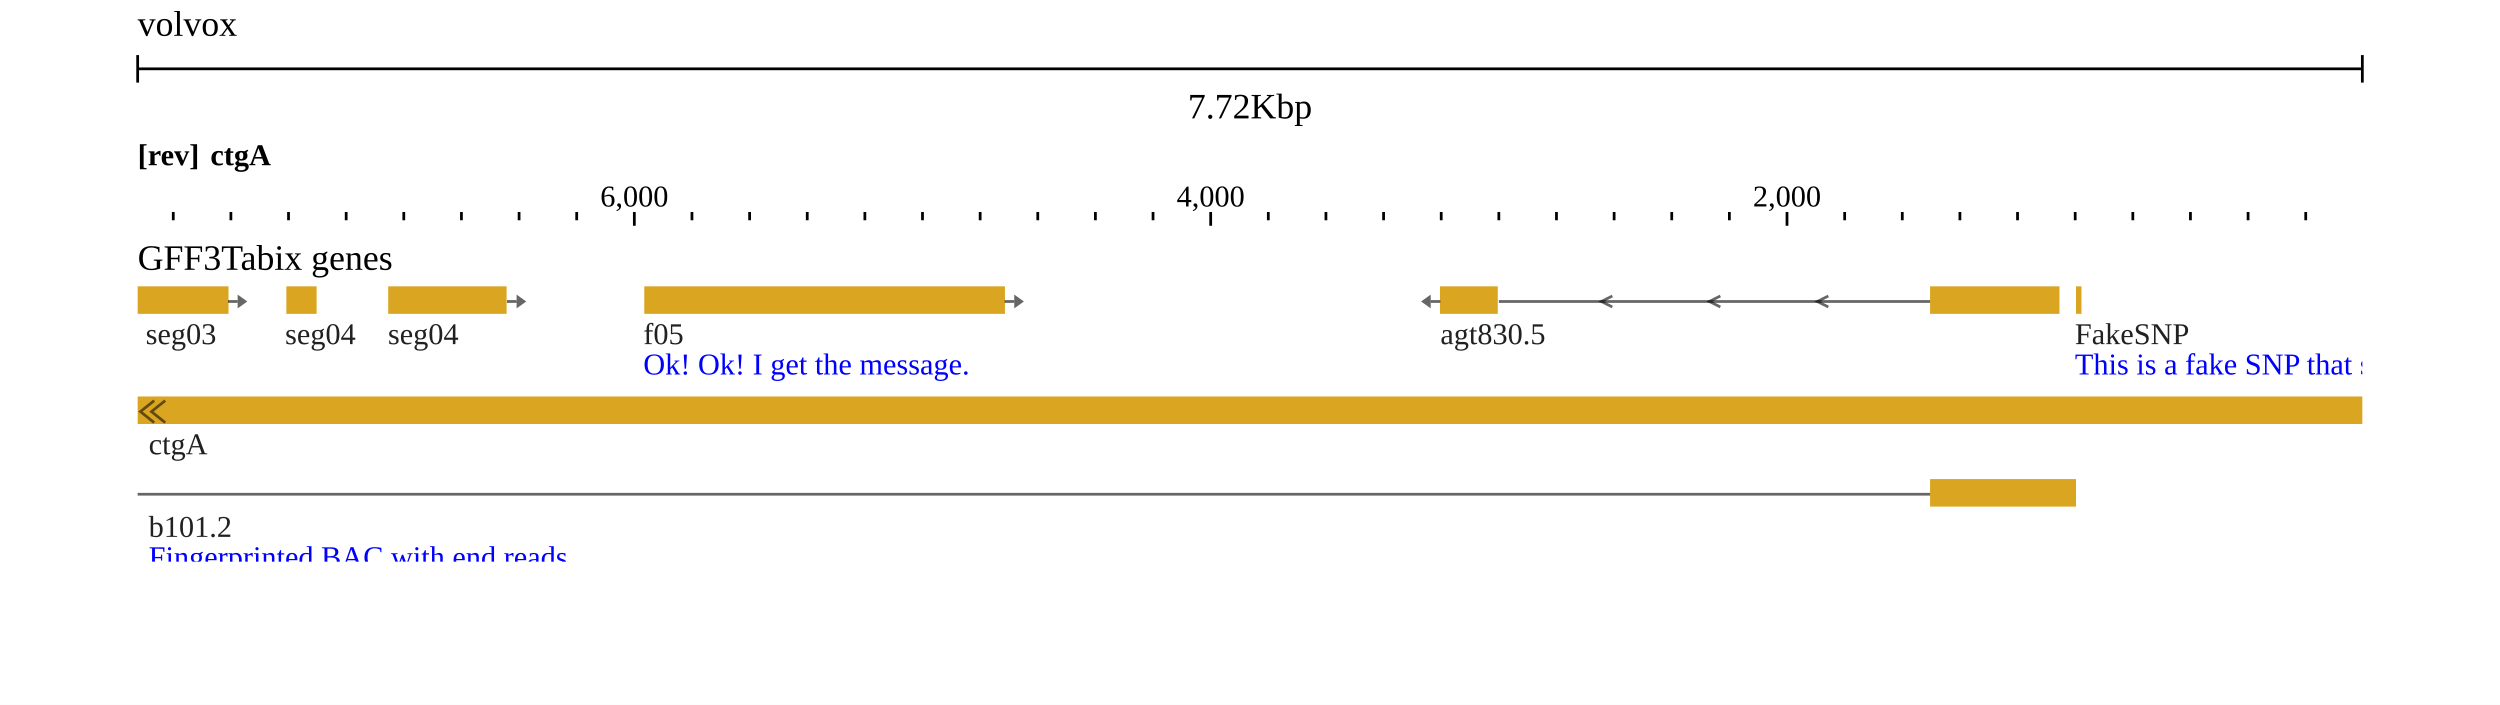
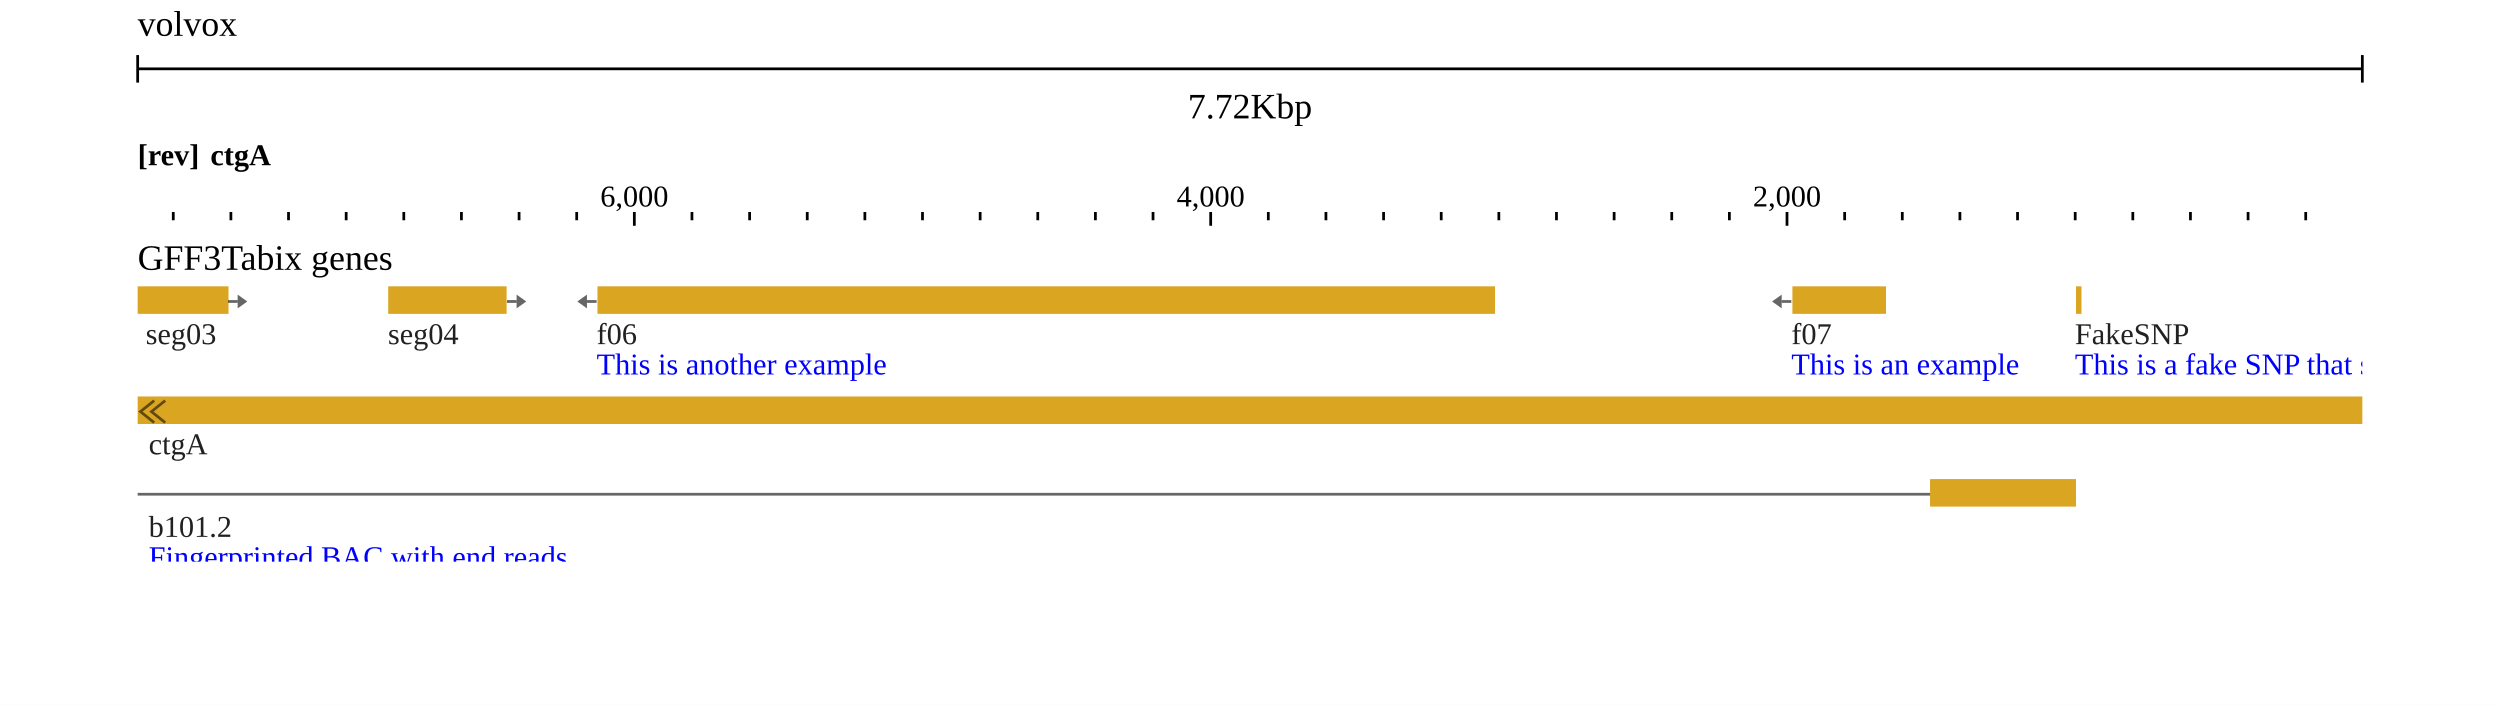
<svg xmlns="http://www.w3.org/2000/svg" width="908" height="256" viewBox="0 0 908 256">
  <rect width="908" height="256" fill="#ffffff" />
  <g transform="translate(50 0)">
    <g transform="translate(0)">
      <g id="header">
        <text x="0" y="13" font-size="13" fill="#000000">volvox</text>
        <g transform="translate(0 25)">
          <line x1="0" x2="808" y1="0" y2="0" stroke="#000000" />
          <line x1="0" x2="0" y1="-5" y2="5" stroke="#000000" />
          <line x1="808" x2="808" y1="-5" y2="5" stroke="#000000" />
          <text x="404" y="18" text-anchor="middle" font-size="13" fill="#000000">7.72Kbp</text>
        </g>
        <g transform="translate(0 50)">
          <defs>
            <clipPath id="ruler-clip-0">
              <rect x="0" y="0" width="808" height="34" />
            </clipPath>
          </defs>
          <g clip-path="url(#ruler-clip-0)">
            <path d="M599.04 27V32M389.72 27V32M180.39 27V32M-28.94 27V32M-238.26 27V32M787.44 27V30M766.5 27V30M745.57 27V30M724.64 27V30M703.71 27V30M682.77 27V30M661.84 27V30M640.91 27V30M619.98 27V30M578.11 27V30M557.18 27V30M536.25 27V30M515.31 27V30M494.38 27V30M473.45 27V30M452.52 27V30M431.58 27V30M410.65 27V30M368.78 27V30M347.85 27V30M326.92 27V30M305.99 27V30M285.05 27V30M264.12 27V30M243.19 27V30M222.26 27V30M201.32 27V30M159.46 27V30M138.53 27V30M117.59 27V30M96.66 27V30M75.73 27V30M54.79 27V30M33.86 27V30M12.93 27V30M-8 27V30M-49.87 27V30M-70.8 27V30M-91.73 27V30M-112.67 27V30M-133.6 27V30M-154.53 27V30M-175.46 27V30M-196.4 27V30M-217.33 27V30M-259.19 27V30M-280.13 27V30M-301.06 27V30M-321.99 27V30M-342.93 27V30M-363.86 27V30M-384.79 27V30M-405.72 27V30" stroke-width="1" stroke="#000000" fill="none" />
            <text x="599.04" y="25" text-anchor="middle" font-size="11" fill="#000000">2,000</text>
            <text x="389.72" y="25" text-anchor="middle" font-size="11" fill="#000000">4,000</text>
            <text x="180.39" y="25" text-anchor="middle" font-size="11" fill="#000000">6,000</text>
            <text x="0" y="10" font-size="11" font-weight="bold" fill="#000000">[rev]</text>
            <g transform="translate(26.41 0)">
              <defs>
                <clipPath id="reflabel-0-volvox:ctgA:4137:11781:0:rev">
                  <rect x="0" y="0" width="780.85" height="13" />
                </clipPath>
              </defs>
              <g clip-path="url(#reflabel-0-volvox:ctgA:4137:11781:0:rev)">
                <text x="0" y="10" font-size="11" font-weight="bold" fill="#000000">ctgA</text>
              </g>
            </g>
          </g>
        </g>
      </g>
    </g>
    <g transform="translate(0 84)">
      <g transform="translate(0 0)">
        <defs>
          <clipPath id="track-clip-0-gff3tabix_genes">
            <rect x="-50" y="20" width="858" height="100" />
          </clipPath>
        </defs>
        <g clip-path="url(#track-clip-0-gff3tabix_genes)">
          <g transform="translate(0 20)">
            <defs>
              <clipPath id="display-clip-0-0-0">
                <rect x="0" y="0" width="808" height="100" />
              </clipPath>
            </defs>
            <g clip-path="url(#display-clip-0-0-0)">
              <g>
                <clipPath id="svgcanvas-clip-0">
                  <path d="M0,0h808v100h-808Z" />
                </clipPath>
                <g clip-path="url(#svgcanvas-clip-0)">
                  <path d="M651.27,75.5L-1232.56,75.5" fill="none" stroke="rgb(0,0,0)" stroke-opacity="0.6" stroke-width="1" />
-                   <path d="M651.27,5.5L494.38,5.5" fill="none" stroke="rgb(0,0,0)" stroke-opacity="0.6" stroke-width="1" />
-                   <path d="M535.6,3.5L531.6,5.5L535.6,7.5" fill="none" stroke="rgb(0,0,0)" stroke-opacity="0.6" stroke-width="1" />
-                   <path d="M574.83,3.5L570.83,5.5L574.83,7.5" fill="none" stroke="rgb(0,0,0)" stroke-opacity="0.6" stroke-width="1" />
-                   <path d="M614.05,3.5L610.05,5.5L614.05,7.5" fill="none" stroke="rgb(0,0,0)" stroke-opacity="0.6" stroke-width="1" />
                  <rect x="-4425" y="40" width="5233" height="10" fill="rgb(218,165,32)" />
                  <rect x="651" y="70" width="53" height="10" fill="rgb(218,165,32)" />
                  <rect x="704" y="0" width="2" height="10" fill="rgb(218,165,32)" />
-                   <rect x="651" y="0" width="47" height="10" fill="rgb(218,165,32)" />
-                   <rect x="473" y="0" width="21" height="10" fill="rgb(218,165,32)" />
-                   <rect x="184" y="0" width="131" height="10" fill="rgb(218,165,32)" />
+                   <rect x="601" y="0" width="34" height="10" fill="rgb(218,165,32)" />
+                   <rect x="167" y="0" width="326" height="10" fill="rgb(218,165,32)" />
                  <rect x="91" y="0" width="43" height="10" fill="rgb(218,165,32)" />
-                   <rect x="54" y="0" width="11" height="10" fill="rgb(218,165,32)" />
                  <rect x="-2" y="0" width="35" height="10" fill="rgb(218,165,32)" />
                  <rect x="-134" y="0" width="105" height="10" fill="rgb(218,165,32)" />
                  <rect x="-220" y="0" width="44" height="10" fill="rgb(218,165,32)" />
                  <rect x="-395" y="0" width="157" height="10" fill="rgb(218,165,32)" />
-                   <rect x="469.63" y="5" width="3.5" height="1" fill="rgb(0,0,0)" fill-opacity="0.6" />
-                   <path d="M469.63,3L469.63,8L466.13,5.5Z" fill="rgb(0,0,0)" fill-opacity="0.6" stroke="none" />
-                   <rect x="314.88" y="5" width="3.5" height="1" fill="rgb(0,0,0)" fill-opacity="0.6" />
-                   <path d="M318.38,3L318.38,8L321.88,5.5Z" fill="rgb(0,0,0)" fill-opacity="0.6" stroke="none" />
+                   <rect x="597.11" y="5" width="3.5" height="1" fill="rgb(0,0,0)" fill-opacity="0.6" />
+                   <path d="M597.11,3L597.11,8L593.61,5.5Z" fill="rgb(0,0,0)" fill-opacity="0.6" stroke="none" />
+                   <rect x="163.18" y="5" width="3.5" height="1" fill="rgb(0,0,0)" fill-opacity="0.6" />
+                   <path d="M163.18,3L163.18,8L159.68,5.5Z" fill="rgb(0,0,0)" fill-opacity="0.6" stroke="none" />
                  <rect x="134.13" y="5" width="3.5" height="1" fill="rgb(0,0,0)" fill-opacity="0.6" />
                  <path d="M137.63,3L137.63,8L141.13,5.5Z" fill="rgb(0,0,0)" fill-opacity="0.6" stroke="none" />
                  <rect x="32.82" y="5" width="3.5" height="1" fill="rgb(0,0,0)" fill-opacity="0.6" />
                  <path d="M36.32,3L36.32,8L39.82,5.5Z" fill="rgb(0,0,0)" fill-opacity="0.6" stroke="none" />
                  <rect x="-28.94" y="5" width="3.5" height="1" fill="rgb(0,0,0)" fill-opacity="0.6" />
                  <path d="M-25.44,3L-25.44,8L-21.94,5.5Z" fill="rgb(0,0,0)" fill-opacity="0.6" stroke="none" />
                  <rect x="-175.88" y="5" width="3.5" height="1" fill="rgb(0,0,0)" fill-opacity="0.6" />
                  <path d="M-172.38,3L-172.38,8L-168.88,5.5Z" fill="rgb(0,0,0)" fill-opacity="0.6" stroke="none" />
                  <rect x="-398.86" y="5" width="3.5" height="1" fill="rgb(0,0,0)" fill-opacity="0.6" />
                  <path d="M-398.86,3L-398.86,8L-402.36,5.5Z" fill="rgb(0,0,0)" fill-opacity="0.6" stroke="none" />
                  <path d="M6,41.5L1,45.5L6,49.5" fill="none" stroke="rgb(0,0,0)" stroke-opacity="0.55" stroke-width="1" />
                  <path d="M10,41.5L5,45.5L10,49.5" fill="none" stroke="rgb(0,0,0)" stroke-opacity="0.55" stroke-width="1" />
                </g>
              </g>
              <g>
                <text x="4" y="61" fill="rgb(0,0,0)" fill-opacity="0.87" font-size="11" text-anchor="start" dominant-baseline="auto">ctgA</text>
                <text x="4" y="91" fill="rgb(0,0,0)" fill-opacity="0.87" font-size="11" text-anchor="start" dominant-baseline="auto">b101.2</text>
                <text x="4" y="102" fill="blue" font-size="11" text-anchor="start" dominant-baseline="auto">Fingerprinted BAC with end reads</text>
                <text x="703.6" y="21" fill="rgb(0,0,0)" fill-opacity="0.87" font-size="11" text-anchor="start" dominant-baseline="auto">FakeSNP</text>
                <text x="703.6" y="32" fill="blue" font-size="11" text-anchor="start" dominant-baseline="auto">This is a fake SNP that should appear a…</text>
                <text x="598.94" y="131" fill="rgb(0,0,0)" fill-opacity="0.87" font-size="11" text-anchor="start" dominant-baseline="auto">Remark:hga</text>
-                 <text x="473.13" y="21" fill="rgb(0,0,0)" fill-opacity="0.87" font-size="11" text-anchor="start" dominant-baseline="auto">agt830.5</text>
-                 <text x="44.22" y="161" fill="rgb(0,0,0)" fill-opacity="0.87" font-size="11" text-anchor="start" dominant-baseline="auto">agt221.5</text>
-                 <text x="4" y="215" fill="rgb(0,0,0)" fill-opacity="0.87" font-size="11" text-anchor="start" dominant-baseline="auto">EDEN</text>
-                 <text x="4" y="226" fill="blue" font-size="11" text-anchor="start" dominant-baseline="auto">protein kinase</text>
-                 <text x="598.94" y="301" fill="rgb(0,0,0)" fill-opacity="0.87" font-size="11" text-anchor="start" dominant-baseline="auto">Gene:hga</text>
-                 <text x="54.69" y="331" fill="rgb(0,0,0)" fill-opacity="0.87" font-size="11" text-anchor="start" dominant-baseline="auto">agt767.5</text>
-                 <text x="609.41" y="361" fill="rgb(0,0,0)" fill-opacity="0.87" font-size="11" text-anchor="start" dominant-baseline="auto">Protein:HGA</text>
-                 <text x="494.28" y="391" fill="rgb(0,0,0)" fill-opacity="0.87" font-size="11" text-anchor="start" dominant-baseline="auto">Gene:hgb</text>
-                 <text x="600.61" y="261" fill="rgb(0,0,0)" fill-opacity="0.87" font-size="11" text-anchor="start" dominant-baseline="auto">f07</text>
-                 <text x="600.61" y="272" fill="blue" font-size="11" text-anchor="start" dominant-baseline="auto">This is an example</text>
-                 <text x="504.74" y="421" fill="rgb(0,0,0)" fill-opacity="0.87" font-size="11" text-anchor="start" dominant-baseline="auto">Protein:HGB</text>
-                 <text x="166.68" y="261" fill="rgb(0,0,0)" fill-opacity="0.87" font-size="11" text-anchor="start" dominant-baseline="auto">f06</text>
-                 <text x="166.68" y="272" fill="blue" font-size="11" text-anchor="start" dominant-baseline="auto">This is another example</text>
-                 <text x="183.64" y="21" fill="rgb(0,0,0)" fill-opacity="0.87" font-size="11" text-anchor="start" dominant-baseline="auto">f05</text>
-                 <text x="183.64" y="32" fill="blue" font-size="11" text-anchor="start" dominant-baseline="auto">Ok! Ok! I get the message.</text>
-                 <text x="253.34" y="131" fill="rgb(0,0,0)" fill-opacity="0.87" font-size="11" text-anchor="start" dominant-baseline="auto">seg04</text>
-                 <text x="22.98" y="131" fill="rgb(0,0,0)" fill-opacity="0.87" font-size="11" text-anchor="start" dominant-baseline="auto">agt830.3</text>
-                 <text x="169.72" y="301" fill="rgb(0,0,0)" fill-opacity="0.87" font-size="11" text-anchor="start" dominant-baseline="auto">seg04</text>
+                 <text x="473.13" y="161" fill="rgb(0,0,0)" fill-opacity="0.87" font-size="11" text-anchor="start" dominant-baseline="auto">agt830.5</text>
+                 <text x="44.22" y="191" fill="rgb(0,0,0)" fill-opacity="0.87" font-size="11" text-anchor="start" dominant-baseline="auto">agt221.5</text>
+                 <text x="4" y="245" fill="rgb(0,0,0)" fill-opacity="0.87" font-size="11" text-anchor="start" dominant-baseline="auto">EDEN</text>
+                 <text x="4" y="256" fill="blue" font-size="11" text-anchor="start" dominant-baseline="auto">protein kinase</text>
+                 <text x="598.94" y="291" fill="rgb(0,0,0)" fill-opacity="0.87" font-size="11" text-anchor="start" dominant-baseline="auto">Gene:hga</text>
+                 <text x="54.69" y="321" fill="rgb(0,0,0)" fill-opacity="0.87" font-size="11" text-anchor="start" dominant-baseline="auto">agt767.5</text>
+                 <text x="609.41" y="351" fill="rgb(0,0,0)" fill-opacity="0.87" font-size="11" text-anchor="start" dominant-baseline="auto">Protein:HGA</text>
+                 <text x="494.28" y="381" fill="rgb(0,0,0)" fill-opacity="0.87" font-size="11" text-anchor="start" dominant-baseline="auto">Gene:hgb</text>
+                 <text x="600.61" y="21" fill="rgb(0,0,0)" fill-opacity="0.87" font-size="11" text-anchor="start" dominant-baseline="auto">f07</text>
+                 <text x="600.61" y="32" fill="blue" font-size="11" text-anchor="start" dominant-baseline="auto">This is an example</text>
+                 <text x="504.74" y="411" fill="rgb(0,0,0)" fill-opacity="0.87" font-size="11" text-anchor="start" dominant-baseline="auto">Protein:HGB</text>
+                 <text x="166.68" y="21" fill="rgb(0,0,0)" fill-opacity="0.87" font-size="11" text-anchor="start" dominant-baseline="auto">f06</text>
+                 <text x="166.68" y="32" fill="blue" font-size="11" text-anchor="start" dominant-baseline="auto">This is another example</text>
+                 <text x="183.64" y="131" fill="rgb(0,0,0)" fill-opacity="0.87" font-size="11" text-anchor="start" dominant-baseline="auto">f05</text>
+                 <text x="183.64" y="142" fill="blue" font-size="11" text-anchor="start" dominant-baseline="auto">Ok! Ok! I get the message.</text>
+                 <text x="253.34" y="291" fill="rgb(0,0,0)" fill-opacity="0.87" font-size="11" text-anchor="start" dominant-baseline="auto">seg04</text>
+                 <text x="22.98" y="291" fill="rgb(0,0,0)" fill-opacity="0.87" font-size="11" text-anchor="start" dominant-baseline="auto">agt830.3</text>
+                 <text x="169.72" y="351" fill="rgb(0,0,0)" fill-opacity="0.87" font-size="11" text-anchor="start" dominant-baseline="auto">seg04</text>
                <text x="90.9" y="21" fill="rgb(0,0,0)" fill-opacity="0.87" font-size="11" text-anchor="start" dominant-baseline="auto">seg04</text>
-                 <text x="50.4" y="261" fill="rgb(0,0,0)" fill-opacity="0.87" font-size="11" text-anchor="start" dominant-baseline="auto">seg03</text>
-                 <text x="53.54" y="21" fill="rgb(0,0,0)" fill-opacity="0.87" font-size="11" text-anchor="start" dominant-baseline="auto">seg04</text>
+                 <text x="50.4" y="161" fill="rgb(0,0,0)" fill-opacity="0.87" font-size="11" text-anchor="start" dominant-baseline="auto">seg03</text>
+                 <text x="53.54" y="131" fill="rgb(0,0,0)" fill-opacity="0.87" font-size="11" text-anchor="start" dominant-baseline="auto">seg04</text>
                <text x="2.91" y="21" fill="rgb(0,0,0)" fill-opacity="0.87" font-size="11" text-anchor="start" dominant-baseline="auto">seg03</text>
-                 <text x="-19.3" y="161" fill="rgb(0,0,0)" fill-opacity="0.87" font-size="11" text-anchor="start" dominant-baseline="auto">agt221.3</text>
-                 <text x="-26.92" y="131" fill="rgb(0,0,0)" fill-opacity="0.87" font-size="11" text-anchor="start" dominant-baseline="auto">seg04</text>
+                 <text x="-19.3" y="131" fill="rgb(0,0,0)" fill-opacity="0.87" font-size="11" text-anchor="start" dominant-baseline="auto">agt221.3</text>
+                 <text x="-26.92" y="161" fill="rgb(0,0,0)" fill-opacity="0.87" font-size="11" text-anchor="start" dominant-baseline="auto">seg04</text>
              </g>
            </g>
          </g>
        </g>
        <text x="0" y="14" font-size="13" fill="#000000">GFF3Tabix genes</text>
      </g>
    </g>
    <g transform="translate(0 84)">
      <defs>
        <clipPath id="highlight-clip-0">
          <rect x="0" y="0" width="808" height="122" />
        </clipPath>
      </defs>
      <g clip-path="url(#highlight-clip-0)" />
    </g>
  </g>
</svg>
